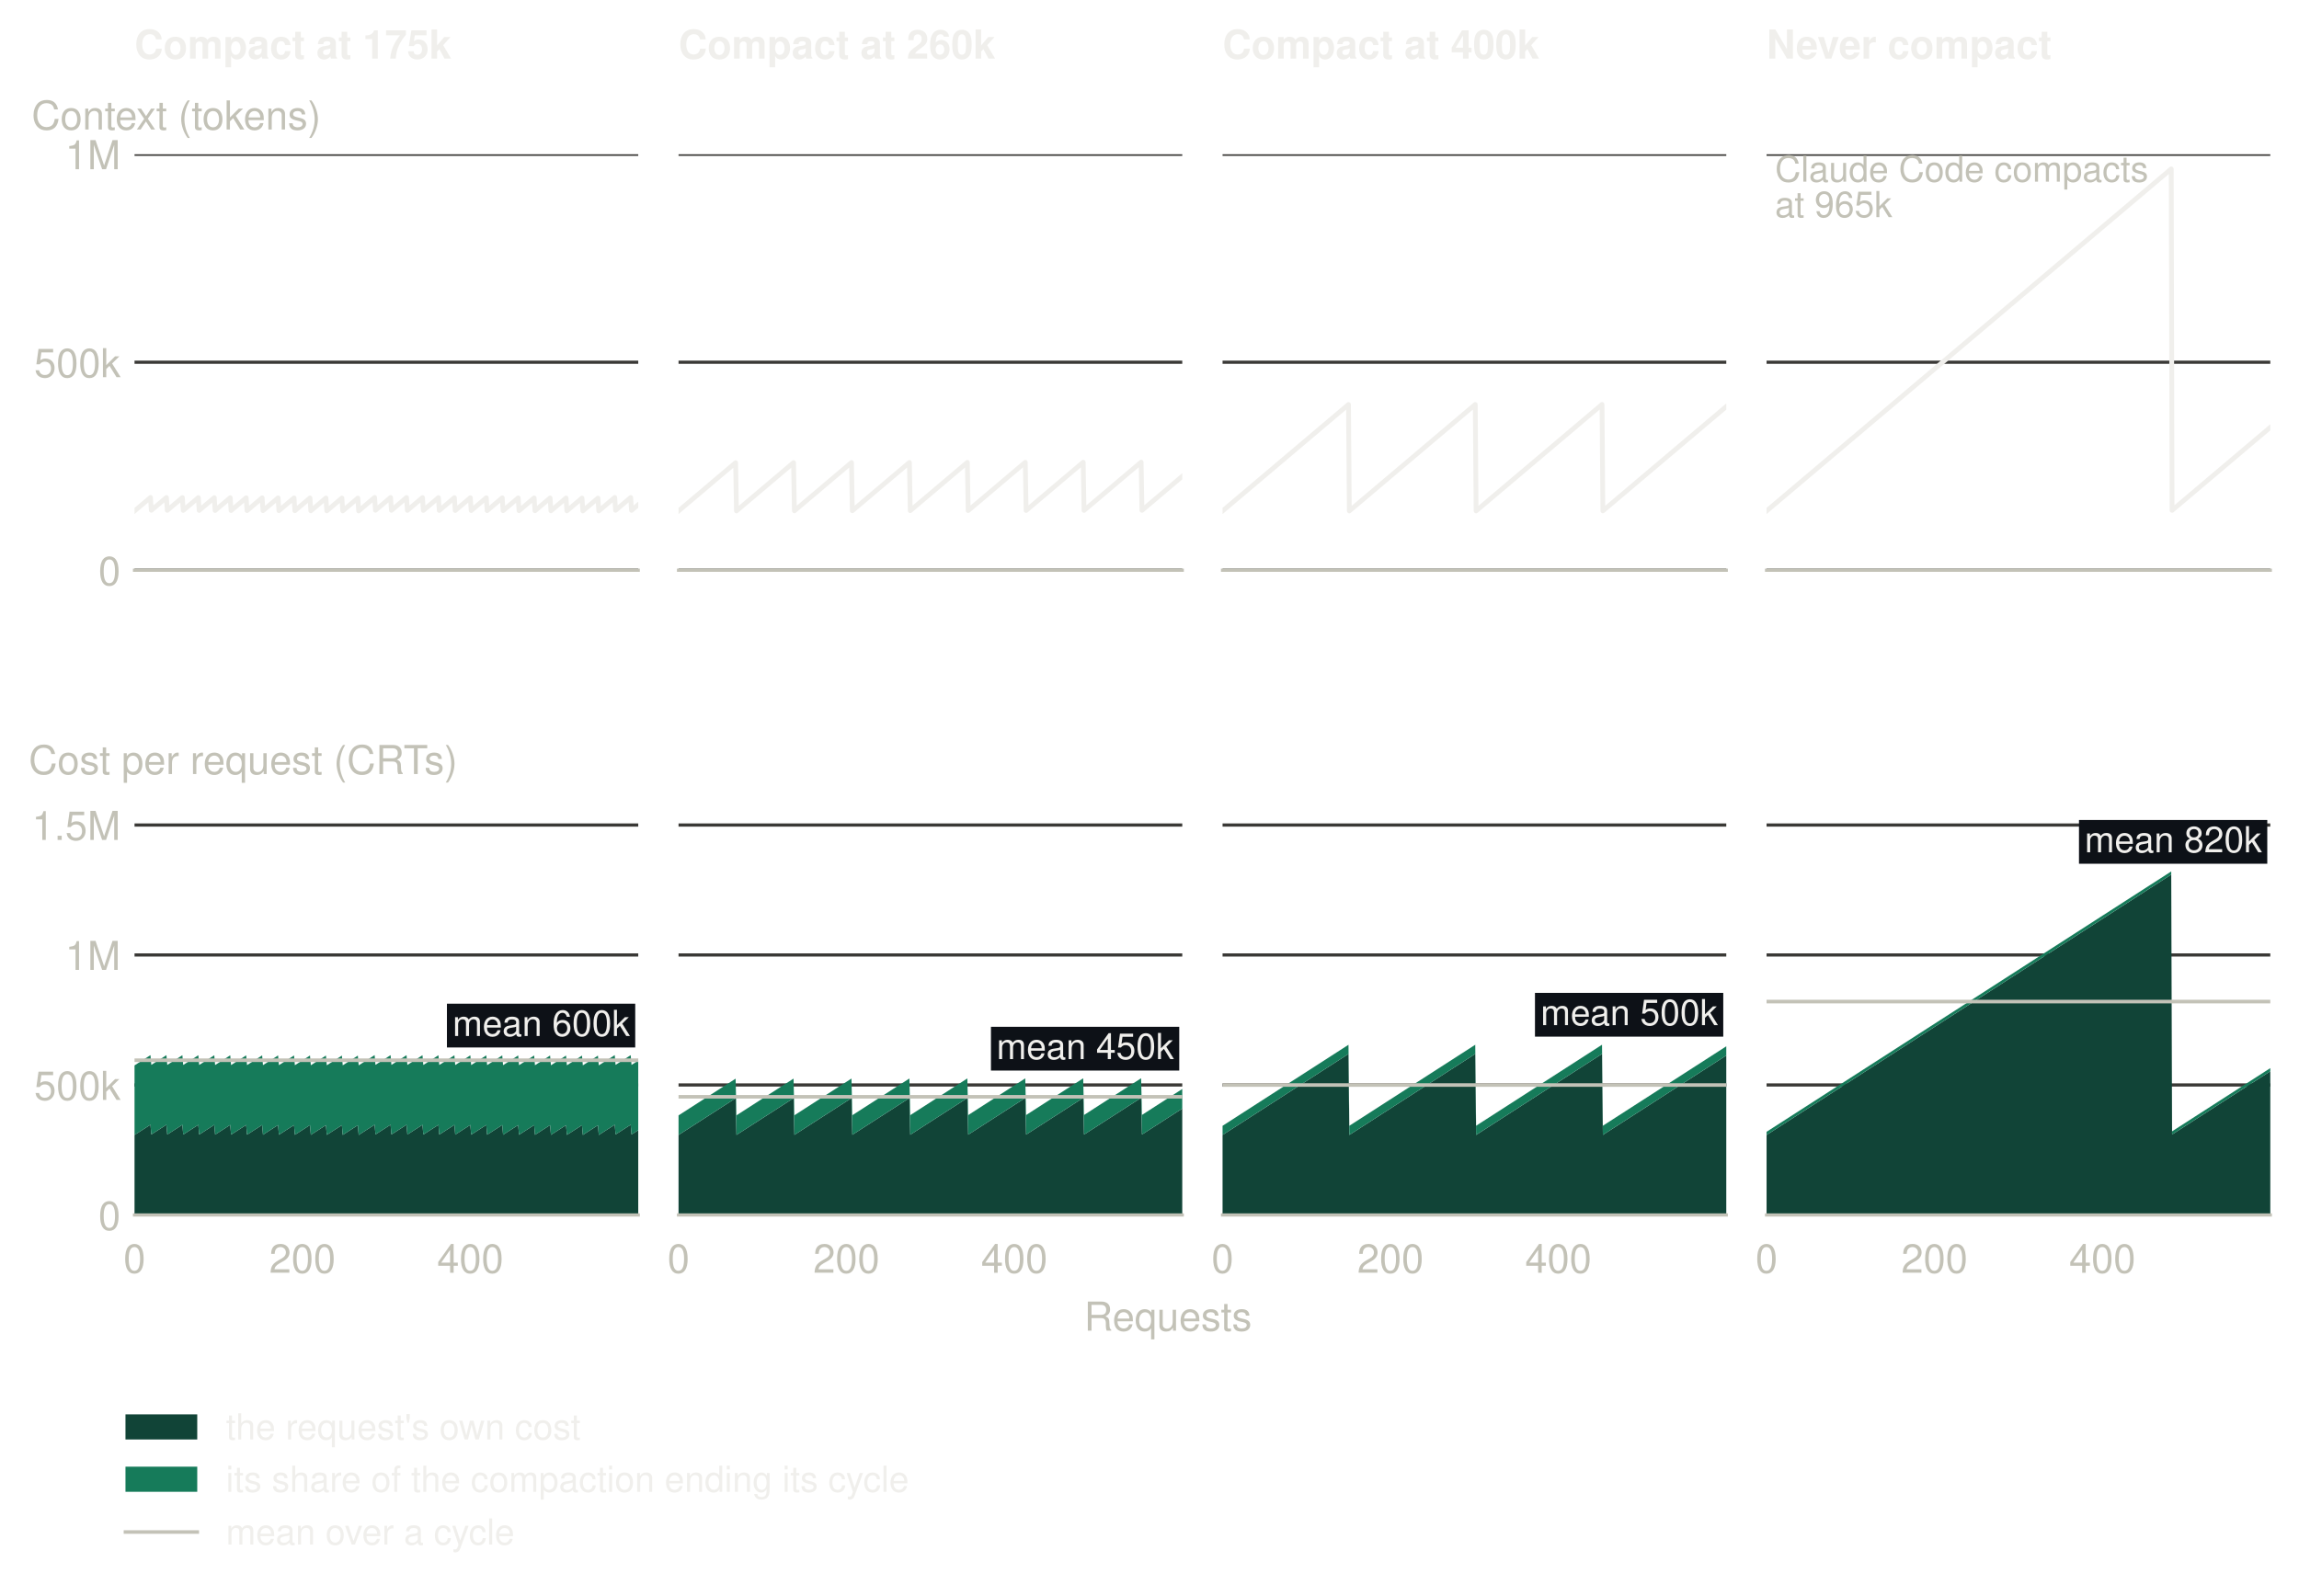
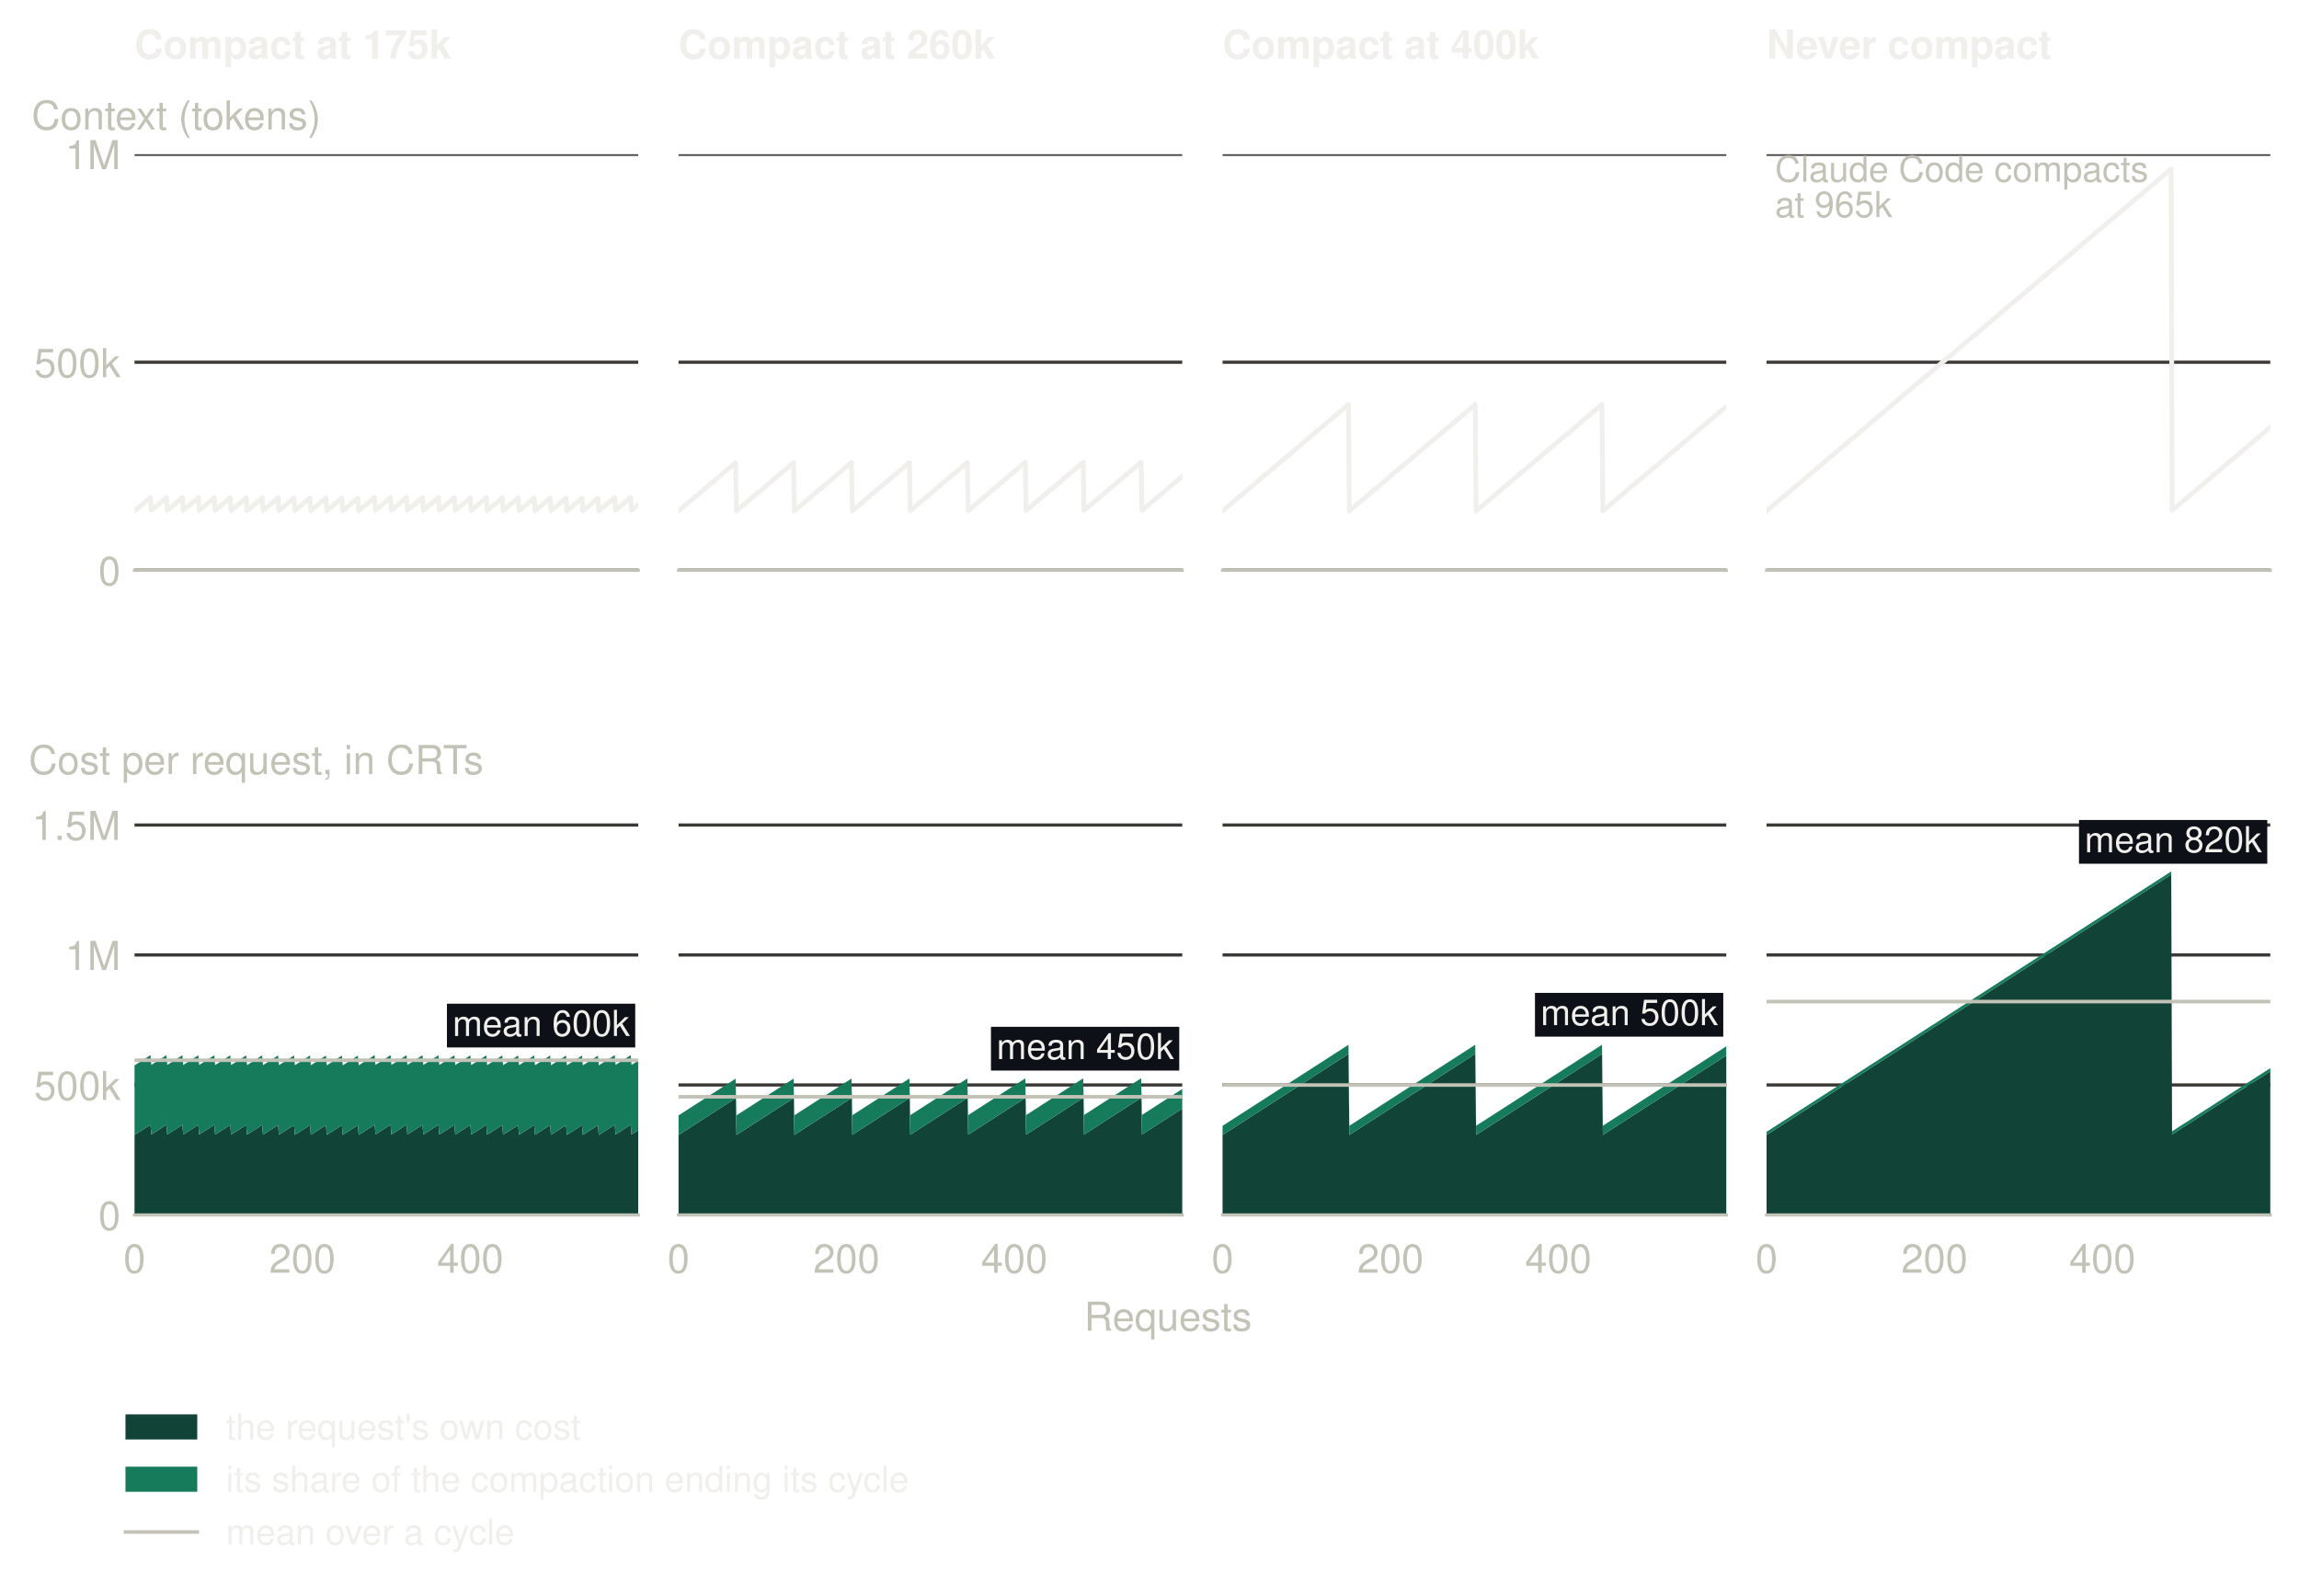
<svg xmlns="http://www.w3.org/2000/svg" xmlns:xlink="http://www.w3.org/1999/xlink" width="576.62pt" height="400.231pt" viewBox="0 0 576.62 400.231" version="1.1">
  <defs>
    <style type="text/css">*{stroke-linejoin: round; stroke-linecap: butt}</style>
  </defs>
  <g id="figure_1">
    <g id="patch_1">
      <path d="M 0 400.231  L 576.62 400.231  L 576.62 0  L 0 0  L 0 400.231  z " style="fill: none" />
    </g>
    <g id="axes_1">
      <g id="patch_2">
        <path d="M 33.74 143.058  L 160.08 143.058  L 160.08 38.7  L 33.74 38.7  L 33.74 143.058  z " style="fill: none" />
      </g>
      <g id="matplotlib.axis_1">
        <g id="xtick_1">
          <g id="line2d_1" />
        </g>
        <g id="xtick_2">
          <g id="line2d_2" />
        </g>
        <g id="xtick_3">
          <g id="line2d_3" />
        </g>
      </g>
      <g id="matplotlib.axis_2">
        <g id="ytick_1">
          <g id="line2d_4">
            <path d="M 33.74 143.058  L 160.08 143.058  " clip-path="url(#p42c876d629)" style="fill: none; stroke: #3a3936; stroke-width: 0.8; stroke-linecap: square" />
          </g>
          <g id="line2d_5" />
          <g id="text_1">
            <text style="font-size: 10px; font-family: 'Helvetica', 'Arial', 'DejaVu Sans'; text-anchor: end; fill: #c3c2b7" x="30.24" y="146.808" transform="rotate(-0 30.24 146.8076)">0</text>
          </g>
        </g>
        <g id="ytick_2">
          <g id="line2d_6">
            <path d="M 33.74 90.879  L 160.08 90.879  " clip-path="url(#p42c876d629)" style="fill: none; stroke: #3a3936; stroke-width: 0.8; stroke-linecap: square" />
          </g>
          <g id="line2d_7" />
          <g id="text_2">
            <text style="font-size: 10px; font-family: 'Helvetica', 'Arial', 'DejaVu Sans'; text-anchor: end; fill: #c3c2b7" x="30.24" y="94.629" transform="rotate(-0 30.24 94.62882)">500k</text>
          </g>
        </g>
        <g id="ytick_3">
          <g id="line2d_8">
            <path d="M 33.74 38.7  L 160.08 38.7  " clip-path="url(#p42c876d629)" style="fill: none; stroke: #3a3936; stroke-width: 0.8; stroke-linecap: square" />
          </g>
          <g id="line2d_9" />
          <g id="text_3">
            <text style="font-size: 10px; font-family: 'Helvetica', 'Arial', 'DejaVu Sans'; text-anchor: end; fill: #c3c2b7" x="30.24" y="42.45" transform="rotate(-0 30.24 42.45)">1M</text>
          </g>
        </g>
        <g id="text_4">
          <text style="font-size: 10px; font-family: 'Helvetica', 'Arial', 'DejaVu Sans'; text-anchor: start; fill: #c3c2b7" x="7.92" y="32.485" transform="rotate(-0 7.92 32.48507)">Context (tokens)</text>
        </g>
      </g>
      <g id="line2d_10">
        <path d="M 33.74 128.19  L 37.741 124.807  L 37.951 128.024  L 41.742 124.82  L 41.952 128.037  L 45.742 124.832  L 45.953 128.049  L 49.743 124.844  L 49.954 128.061  L 53.744 124.856  L 53.954 128.073  L 57.745 124.868  L 57.955 128.085  L 61.745 124.881  L 61.956 128.098  L 65.746 124.893  L 65.957 128.11  L 69.747 124.905  L 69.957 128.122  L 73.748 124.917  L 73.958 128.134  L 77.748 124.93  L 77.959 128.147  L 81.749 124.942  L 81.96 128.159  L 85.75 124.954  L 85.96 128.171  L 89.751 124.966  L 89.961 128.183  L 93.962 124.801  L 94.172 128.018  L 97.963 124.813  L 98.173 128.03  L 101.963 124.825  L 102.174 128.042  L 105.964 124.837  L 106.175 128.054  L 109.965 124.849  L 110.175 128.066  L 113.966 124.862  L 114.176 128.079  L 117.966 124.874  L 118.177 128.091  L 121.967 124.886  L 122.178 128.103  L 125.968 124.898  L 126.178 128.115  L 129.969 124.911  L 130.179 128.128  L 133.969 124.923  L 134.18 128.14  L 137.97 124.935  L 138.181 128.152  L 141.971 124.947  L 142.182 128.164  L 145.972 124.96  L 146.182 128.177  L 149.972 124.972  L 150.183 128.189  L 154.184 124.806  L 154.394 128.023  L 158.185 124.818  L 158.395 128.035  L 160.08 126.611  " clip-path="url(#p42c876d629)" style="fill: none; stroke: #f0efec; stroke-width: 1.2; stroke-linecap: square" />
      </g>
      <g id="patch_3">
        <path d="M 33.74 143.058  L 160.08 143.058  " style="fill: none; stroke: #c3c2b7; stroke-width: 0.8; stroke-linejoin: miter; stroke-linecap: square" />
      </g>
      <g id="text_5">
        <text style="font-weight: 700; font-size: 10px; font-family: 'Helvetica', 'Arial', 'DejaVu Sans'; text-anchor: start; fill: #f0efec" x="33.74" y="14.7" transform="rotate(-0 33.74 14.7)">Compact at 175k</text>
      </g>
    </g>
    <g id="axes_2">
      <g id="patch_4">
        <path d="M 170.187 143.058  L 296.526 143.058  L 296.526 38.7  L 170.187 38.7  L 170.187 143.058  z " style="fill: none" />
      </g>
      <g id="matplotlib.axis_3">
        <g id="xtick_4">
          <g id="line2d_11" />
        </g>
        <g id="xtick_5">
          <g id="line2d_12" />
        </g>
        <g id="xtick_6">
          <g id="line2d_13" />
        </g>
      </g>
      <g id="matplotlib.axis_4">
        <g id="ytick_4">
          <g id="line2d_14">
            <path d="M 170.187 143.058  L 296.526 143.058  " clip-path="url(#p02e7218be7)" style="fill: none; stroke: #3a3936; stroke-width: 0.8; stroke-linecap: square" />
          </g>
          <g id="line2d_15" />
        </g>
        <g id="ytick_5">
          <g id="line2d_16">
            <path d="M 170.187 90.879  L 296.526 90.879  " clip-path="url(#p02e7218be7)" style="fill: none; stroke: #3a3936; stroke-width: 0.8; stroke-linecap: square" />
          </g>
          <g id="line2d_17" />
        </g>
        <g id="ytick_6">
          <g id="line2d_18">
            <path d="M 170.187 38.7  L 296.526 38.7  " clip-path="url(#p02e7218be7)" style="fill: none; stroke: #3a3936; stroke-width: 0.8; stroke-linecap: square" />
          </g>
          <g id="line2d_19" />
        </g>
      </g>
      <g id="line2d_20">
        <path d="M 170.187 128.19  L 184.505 116.083  L 184.716 128.171  L 199.034 116.064  L 199.245 128.151  L 213.563 116.044  L 213.774 128.132  L 228.092 116.025  L 228.303 128.112  L 242.622 116.005  L 242.832 128.093  L 257.151 115.986  L 257.361 128.073  L 271.68 115.966  L 271.89 128.054  L 286.209 115.947  L 286.419 128.034  L 296.526 119.488  " clip-path="url(#p02e7218be7)" style="fill: none; stroke: #f0efec; stroke-width: 1.2; stroke-linecap: square" />
      </g>
      <g id="patch_5">
        <path d="M 170.187 143.058  L 296.526 143.058  " style="fill: none; stroke: #c3c2b7; stroke-width: 0.8; stroke-linejoin: miter; stroke-linecap: square" />
      </g>
      <g id="text_6">
        <text style="font-weight: 700; font-size: 10px; font-family: 'Helvetica', 'Arial', 'DejaVu Sans'; text-anchor: start; fill: #f0efec" x="170.187" y="14.7" transform="rotate(-0 170.1868 14.7)">Compact at 260k</text>
      </g>
    </g>
    <g id="axes_3">
      <g id="patch_6">
        <path d="M 306.634 143.058  L 432.973 143.058  L 432.973 38.7  L 306.634 38.7  L 306.634 143.058  z " style="fill: none" />
      </g>
      <g id="matplotlib.axis_5">
        <g id="xtick_7">
          <g id="line2d_21" />
        </g>
        <g id="xtick_8">
          <g id="line2d_22" />
        </g>
        <g id="xtick_9">
          <g id="line2d_23" />
        </g>
      </g>
      <g id="matplotlib.axis_6">
        <g id="ytick_7">
          <g id="line2d_24">
            <path d="M 306.634 143.058  L 432.973 143.058  " clip-path="url(#pd8793539c9)" style="fill: none; stroke: #3a3936; stroke-width: 0.8; stroke-linecap: square" />
          </g>
          <g id="line2d_25" />
        </g>
        <g id="ytick_8">
          <g id="line2d_26">
            <path d="M 306.634 90.879  L 432.973 90.879  " clip-path="url(#pd8793539c9)" style="fill: none; stroke: #3a3936; stroke-width: 0.8; stroke-linecap: square" />
          </g>
          <g id="line2d_27" />
        </g>
        <g id="ytick_9">
          <g id="line2d_28">
            <path d="M 306.634 38.7  L 432.973 38.7  " clip-path="url(#pd8793539c9)" style="fill: none; stroke: #3a3936; stroke-width: 0.8; stroke-linecap: square" />
          </g>
          <g id="line2d_29" />
        </g>
      </g>
      <g id="line2d_30">
        <path d="M 306.634 128.19  L 338.218 101.484  L 338.429 128.181  L 370.014 101.475  L 370.225 128.172  L 401.809 101.466  L 402.02 128.163  L 432.973 101.991  " clip-path="url(#pd8793539c9)" style="fill: none; stroke: #f0efec; stroke-width: 1.2; stroke-linecap: square" />
      </g>
      <g id="patch_7">
        <path d="M 306.634 143.058  L 432.973 143.058  " style="fill: none; stroke: #c3c2b7; stroke-width: 0.8; stroke-linejoin: miter; stroke-linecap: square" />
      </g>
      <g id="text_7">
        <text style="font-weight: 700; font-size: 10px; font-family: 'Helvetica', 'Arial', 'DejaVu Sans'; text-anchor: start; fill: #f0efec" x="306.634" y="14.7" transform="rotate(-0 306.6336 14.7)">Compact at 400k</text>
      </g>
    </g>
    <g id="axes_4">
      <g id="patch_8">
        <path d="M 443.08 143.058  L 569.42 143.058  L 569.42 38.7  L 443.08 38.7  L 443.08 143.058  z " style="fill: none" />
      </g>
      <g id="matplotlib.axis_7">
        <g id="xtick_10">
          <g id="line2d_31" />
        </g>
        <g id="xtick_11">
          <g id="line2d_32" />
        </g>
        <g id="xtick_12">
          <g id="line2d_33" />
        </g>
      </g>
      <g id="matplotlib.axis_8">
        <g id="ytick_10">
          <g id="line2d_34">
            <path d="M 443.08 143.058  L 569.42 143.058  " clip-path="url(#p1b25138878)" style="fill: none; stroke: #3a3936; stroke-width: 0.8; stroke-linecap: square" />
          </g>
          <g id="line2d_35" />
        </g>
        <g id="ytick_11">
          <g id="line2d_36">
            <path d="M 443.08 90.879  L 569.42 90.879  " clip-path="url(#p1b25138878)" style="fill: none; stroke: #3a3936; stroke-width: 0.8; stroke-linecap: square" />
          </g>
          <g id="line2d_37" />
        </g>
        <g id="ytick_12">
          <g id="line2d_38">
            <path d="M 443.08 38.7  L 569.42 38.7  " clip-path="url(#p1b25138878)" style="fill: none; stroke: #3a3936; stroke-width: 0.8; stroke-linecap: square" />
          </g>
          <g id="line2d_39" />
        </g>
      </g>
      <g id="line2d_40">
        <path d="M 443.08 128.19  L 544.573 42.374  L 544.784 128.033  L 569.42 107.202  " clip-path="url(#p1b25138878)" style="fill: none; stroke: #f0efec; stroke-width: 1.2; stroke-linecap: square" />
      </g>
      <g id="patch_9">
        <path d="M 443.08 143.058  L 569.42 143.058  " style="fill: none; stroke: #c3c2b7; stroke-width: 0.8; stroke-linejoin: miter; stroke-linecap: square" />
      </g>
      <g id="text_8">
        <text style="font-size: 9px; font-family: 'Helvetica', 'Arial', 'DejaVu Sans'; fill: #c3c2b7" transform="translate(445.186 45.58403)">Claude Code compacts</text>
        <text style="font-size: 9px; font-family: 'Helvetica', 'Arial', 'DejaVu Sans'; fill: #c3c2b7" transform="translate(445.186 54.47804)">at 965k</text>
      </g>
      <g id="text_9">
        <text style="font-weight: 700; font-size: 10px; font-family: 'Helvetica', 'Arial', 'DejaVu Sans'; text-anchor: start; fill: #f0efec" x="443.08" y="14.7" transform="rotate(-0 443.0804 14.7)">Never compact</text>
      </g>
    </g>
    <g id="axes_5">
      <g id="patch_10">
        <path d="M 33.74 304.812  L 160.08 304.812  L 160.08 200.454  L 33.74 200.454  L 33.74 304.812  z " style="fill: none" />
      </g>
      <g id="matplotlib.axis_9">
        <g id="xtick_13">
          <g id="line2d_41" />
          <g id="text_10">
            <text style="font-size: 10px; font-family: 'Helvetica', 'Arial', 'DejaVu Sans'; text-anchor: middle; fill: #c3c2b7" x="33.74" y="319.312" transform="rotate(-0 33.74 319.312)">0</text>
          </g>
        </g>
        <g id="xtick_14">
          <g id="line2d_42" />
          <g id="text_11">
            <text style="font-size: 10px; font-family: 'Helvetica', 'Arial', 'DejaVu Sans'; text-anchor: middle; fill: #c3c2b7" x="75.853" y="319.312" transform="rotate(-0 75.85321 319.312)">200</text>
          </g>
        </g>
        <g id="xtick_15">
          <g id="line2d_43" />
          <g id="text_12">
            <text style="font-size: 10px; font-family: 'Helvetica', 'Arial', 'DejaVu Sans'; text-anchor: middle; fill: #c3c2b7" x="117.966" y="319.312" transform="rotate(-0 117.9664 319.312)">400</text>
          </g>
        </g>
      </g>
      <g id="matplotlib.axis_10">
        <g id="ytick_13">
          <g id="line2d_44">
            <path d="M 33.74 304.812  L 160.08 304.812  " clip-path="url(#p1e1e6cf528)" style="fill: none; stroke: #3a3936; stroke-width: 0.8; stroke-linecap: square" />
          </g>
          <g id="line2d_45" />
          <g id="text_13">
            <text style="font-size: 10px; font-family: 'Helvetica', 'Arial', 'DejaVu Sans'; text-anchor: end; fill: #c3c2b7" x="30.24" y="308.562" transform="rotate(-0 30.24 308.562)">0</text>
          </g>
        </g>
        <g id="ytick_14">
          <g id="line2d_46">
            <path d="M 33.74 272.2  L 160.08 272.2  " clip-path="url(#p1e1e6cf528)" style="fill: none; stroke: #3a3936; stroke-width: 0.8; stroke-linecap: square" />
          </g>
          <g id="line2d_47" />
          <g id="text_14">
            <text style="font-size: 10px; font-family: 'Helvetica', 'Arial', 'DejaVu Sans'; text-anchor: end; fill: #c3c2b7" x="30.24" y="275.95" transform="rotate(-0 30.24 275.9502)">500k</text>
          </g>
        </g>
        <g id="ytick_15">
          <g id="line2d_48">
            <path d="M 33.74 239.588  L 160.08 239.588  " clip-path="url(#p1e1e6cf528)" style="fill: none; stroke: #3a3936; stroke-width: 0.8; stroke-linecap: square" />
          </g>
          <g id="line2d_49" />
          <g id="text_15">
            <text style="font-size: 10px; font-family: 'Helvetica', 'Arial', 'DejaVu Sans'; text-anchor: end; fill: #c3c2b7" x="30.24" y="243.338" transform="rotate(-0 30.24 243.3385)">1M</text>
          </g>
        </g>
        <g id="ytick_16">
          <g id="line2d_50">
            <path d="M 33.74 206.977  L 160.08 206.977  " clip-path="url(#p1e1e6cf528)" style="fill: none; stroke: #3a3936; stroke-width: 0.8; stroke-linecap: square" />
          </g>
          <g id="line2d_51" />
          <g id="text_16">
            <text style="font-size: 10px; font-family: 'Helvetica', 'Arial', 'DejaVu Sans'; text-anchor: end; fill: #c3c2b7" x="30.24" y="210.727" transform="rotate(-0 30.24 210.7267)">1.5M</text>
          </g>
        </g>
        <g id="text_17">
-           <text style="font-size: 10px; font-family: 'Helvetica', 'Arial', 'DejaVu Sans'; text-anchor: start; fill: #c3c2b7" x="7.2" y="194.196" transform="rotate(-0 7.2 194.1957)">Cost per request (CRTs)</text>
+           <text style="font-size: 10px; font-family: 'Helvetica', 'Arial', 'DejaVu Sans'; text-anchor: start; fill: #c3c2b7" x="7.2" y="194.196" transform="rotate(-0 7.2 194.1957)">Cost per request, in CRTs</text>
        </g>
      </g>
      <g id="FillBetweenPolyCollection_1">
        <defs>
          <path id="m7348529e91" d="M 33.74 -115.486  L 33.74 -95.419  L 37.741 -95.419  L 37.951 -95.419  L 41.742 -95.419  L 41.952 -95.419  L 45.742 -95.419  L 45.953 -95.419  L 49.743 -95.419  L 49.954 -95.419  L 53.744 -95.419  L 53.954 -95.419  L 57.745 -95.419  L 57.955 -95.419  L 61.745 -95.419  L 61.956 -95.419  L 65.746 -95.419  L 65.957 -95.419  L 69.747 -95.419  L 69.957 -95.419  L 73.748 -95.419  L 73.958 -95.419  L 77.748 -95.419  L 77.959 -95.419  L 81.749 -95.419  L 81.96 -95.419  L 85.75 -95.419  L 85.96 -95.419  L 89.751 -95.419  L 89.961 -95.419  L 93.962 -95.419  L 94.172 -95.419  L 97.963 -95.419  L 98.173 -95.419  L 101.963 -95.419  L 102.174 -95.419  L 105.964 -95.419  L 106.175 -95.419  L 109.965 -95.419  L 110.175 -95.419  L 113.966 -95.419  L 114.176 -95.419  L 117.966 -95.419  L 118.177 -95.419  L 121.967 -95.419  L 122.178 -95.419  L 125.968 -95.419  L 126.178 -95.419  L 129.969 -95.419  L 130.179 -95.419  L 133.969 -95.419  L 134.18 -95.419  L 137.97 -95.419  L 138.181 -95.419  L 141.971 -95.419  L 142.182 -95.419  L 145.972 -95.419  L 146.182 -95.419  L 149.972 -95.419  L 150.183 -95.419  L 154.184 -95.419  L 154.394 -95.419  L 158.185 -95.419  L 158.395 -95.419  L 160.08 -95.419  L 160.08 -116.688  L 160.08 -116.688  L 158.395 -115.604  L 158.185 -118.053  L 154.394 -115.613  L 154.184 -118.062  L 150.183 -115.487  L 149.972 -117.936  L 146.182 -115.496  L 145.972 -117.945  L 142.182 -115.506  L 141.971 -117.955  L 138.181 -115.515  L 137.97 -117.964  L 134.18 -115.524  L 133.969 -117.973  L 130.179 -115.534  L 129.969 -117.982  L 126.178 -115.543  L 125.968 -117.992  L 122.178 -115.552  L 121.967 -118.001  L 118.177 -115.562  L 117.966 -118.01  L 114.176 -115.571  L 113.966 -118.02  L 110.175 -115.58  L 109.965 -118.029  L 106.175 -115.59  L 105.964 -118.038  L 102.174 -115.599  L 101.963 -118.048  L 98.173 -115.608  L 97.963 -118.057  L 94.172 -115.618  L 93.962 -118.066  L 89.961 -115.491  L 89.751 -117.94  L 85.96 -115.501  L 85.75 -117.949  L 81.96 -115.51  L 81.749 -117.959  L 77.959 -115.519  L 77.748 -117.968  L 73.958 -115.529  L 73.748 -117.977  L 69.957 -115.538  L 69.747 -117.987  L 65.957 -115.547  L 65.746 -117.996  L 61.956 -115.557  L 61.745 -118.005  L 57.955 -115.566  L 57.745 -118.015  L 53.954 -115.575  L 53.744 -118.024  L 49.954 -115.584  L 49.743 -118.033  L 45.953 -115.594  L 45.742 -118.043  L 41.952 -115.603  L 41.742 -118.052  L 37.951 -115.612  L 37.741 -118.061  L 33.74 -115.486  z " />
        </defs>
        <g clip-path="url(#p1e1e6cf528)">
          <use xlink:href="#m7348529e91" x="0" y="400.231" style="fill: #114437" />
        </g>
      </g>
      <g id="FillBetweenPolyCollection_2">
        <defs>
          <path id="mfad72e0d66" d="M 33.74 -132.947  L 33.74 -115.486  L 37.741 -118.061  L 37.951 -115.612  L 41.742 -118.052  L 41.952 -115.603  L 45.742 -118.043  L 45.953 -115.594  L 49.743 -118.033  L 49.954 -115.584  L 53.744 -118.024  L 53.954 -115.575  L 57.745 -118.015  L 57.955 -115.566  L 61.745 -118.005  L 61.956 -115.557  L 65.746 -117.996  L 65.957 -115.547  L 69.747 -117.987  L 69.957 -115.538  L 73.748 -117.977  L 73.958 -115.529  L 77.748 -117.968  L 77.959 -115.519  L 81.749 -117.959  L 81.96 -115.51  L 85.75 -117.949  L 85.96 -115.501  L 89.751 -117.94  L 89.961 -115.491  L 93.962 -118.066  L 94.172 -115.618  L 97.963 -118.057  L 98.173 -115.608  L 101.963 -118.048  L 102.174 -115.599  L 105.964 -118.038  L 106.175 -115.59  L 109.965 -118.029  L 110.175 -115.58  L 113.966 -118.02  L 114.176 -115.571  L 117.966 -118.01  L 118.177 -115.562  L 121.967 -118.001  L 122.178 -115.552  L 125.968 -117.992  L 126.178 -115.543  L 129.969 -117.982  L 130.179 -115.534  L 133.969 -117.973  L 134.18 -115.524  L 137.97 -117.964  L 138.181 -115.515  L 141.971 -117.955  L 142.182 -115.506  L 145.972 -117.945  L 146.182 -115.496  L 149.972 -117.936  L 150.183 -115.487  L 154.184 -118.062  L 154.394 -115.613  L 158.185 -118.053  L 158.395 -115.604  L 160.08 -116.688  L 160.08 -134.149  L 160.08 -134.149  L 158.395 -133.065  L 158.185 -135.514  L 154.394 -133.074  L 154.184 -135.523  L 150.183 -132.948  L 149.972 -135.397  L 146.182 -132.957  L 145.972 -135.406  L 142.182 -132.967  L 141.971 -135.416  L 138.181 -132.976  L 137.97 -135.425  L 134.18 -132.985  L 133.969 -135.434  L 130.179 -132.995  L 129.969 -135.443  L 126.178 -133.004  L 125.968 -135.453  L 122.178 -133.013  L 121.967 -135.462  L 118.177 -133.023  L 117.966 -135.471  L 114.176 -133.032  L 113.966 -135.481  L 110.175 -133.041  L 109.965 -135.49  L 106.175 -133.051  L 105.964 -135.499  L 102.174 -133.06  L 101.963 -135.509  L 98.173 -133.069  L 97.963 -135.518  L 94.172 -133.078  L 93.962 -135.527  L 89.961 -132.952  L 89.751 -135.401  L 85.96 -132.962  L 85.75 -135.41  L 81.96 -132.971  L 81.749 -135.42  L 77.959 -132.98  L 77.748 -135.429  L 73.958 -132.99  L 73.748 -135.438  L 69.957 -132.999  L 69.747 -135.448  L 65.957 -133.008  L 65.746 -135.457  L 61.956 -133.017  L 61.745 -135.466  L 57.955 -133.027  L 57.745 -135.476  L 53.954 -133.036  L 53.744 -135.485  L 49.954 -133.045  L 49.743 -135.494  L 45.953 -133.055  L 45.742 -135.503  L 41.952 -133.064  L 41.742 -135.513  L 37.951 -133.073  L 37.741 -135.522  L 33.74 -132.947  z " />
        </defs>
        <g clip-path="url(#p1e1e6cf528)">
          <use xlink:href="#mfad72e0d66" x="0" y="400.231" style="fill: #167b5a" />
        </g>
      </g>
      <g id="line2d_52">
        <path d="M 33.74 265.991  L 160.08 265.991  " clip-path="url(#p1e1e6cf528)" style="fill: none; stroke: #c3c2b7; stroke-width: 0.9; stroke-linecap: square" />
      </g>
      <g id="patch_11">
        <path d="M 33.74 304.812  L 160.08 304.812  " style="fill: none; stroke: #c3c2b7; stroke-width: 0.8; stroke-linejoin: miter; stroke-linecap: square" />
      </g>
      <g id="text_18">
        <g id="patch_12">
          <path d="M 112.098 262.788  L 159.324 262.788  L 159.324 251.809  L 112.098 251.809  z " style="fill: #0d1117" />
        </g>
        <text style="font-size: 9px; font-family: 'Helvetica', 'Arial', 'DejaVu Sans'; text-anchor: end; fill: #f0efec" x="157.974" y="259.909" transform="rotate(-0 157.974 259.9087)">mean 600k</text>
      </g>
    </g>
    <g id="axes_6">
      <g id="patch_13">
        <path d="M 170.187 304.812  L 296.526 304.812  L 296.526 200.454  L 170.187 200.454  L 170.187 304.812  z " style="fill: none" />
      </g>
      <g id="matplotlib.axis_11">
        <g id="xtick_16">
          <g id="line2d_53" />
          <g id="text_19">
            <text style="font-size: 10px; font-family: 'Helvetica', 'Arial', 'DejaVu Sans'; text-anchor: middle; fill: #c3c2b7" x="170.187" y="319.312" transform="rotate(-0 170.1868 319.312)">0</text>
          </g>
        </g>
        <g id="xtick_17">
          <g id="line2d_54" />
          <g id="text_20">
            <text style="font-size: 10px; font-family: 'Helvetica', 'Arial', 'DejaVu Sans'; text-anchor: middle; fill: #c3c2b7" x="212.3" y="319.312" transform="rotate(-0 212.3 319.312)">200</text>
          </g>
        </g>
        <g id="xtick_18">
          <g id="line2d_55" />
          <g id="text_21">
            <text style="font-size: 10px; font-family: 'Helvetica', 'Arial', 'DejaVu Sans'; text-anchor: middle; fill: #c3c2b7" x="254.413" y="319.312" transform="rotate(-0 254.4132 319.312)">400</text>
          </g>
        </g>
      </g>
      <g id="matplotlib.axis_12">
        <g id="ytick_17">
          <g id="line2d_56">
            <path d="M 170.187 304.812  L 296.526 304.812  " clip-path="url(#p2558501c66)" style="fill: none; stroke: #3a3936; stroke-width: 0.8; stroke-linecap: square" />
          </g>
          <g id="line2d_57" />
        </g>
        <g id="ytick_18">
          <g id="line2d_58">
            <path d="M 170.187 272.2  L 296.526 272.2  " clip-path="url(#p2558501c66)" style="fill: none; stroke: #3a3936; stroke-width: 0.8; stroke-linecap: square" />
          </g>
          <g id="line2d_59" />
        </g>
        <g id="ytick_19">
          <g id="line2d_60">
            <path d="M 170.187 239.588  L 296.526 239.588  " clip-path="url(#p2558501c66)" style="fill: none; stroke: #3a3936; stroke-width: 0.8; stroke-linecap: square" />
          </g>
          <g id="line2d_61" />
        </g>
        <g id="ytick_20">
          <g id="line2d_62">
            <path d="M 170.187 206.977  L 296.526 206.977  " clip-path="url(#p2558501c66)" style="fill: none; stroke: #3a3936; stroke-width: 0.8; stroke-linecap: square" />
          </g>
          <g id="line2d_63" />
        </g>
      </g>
      <g id="FillBetweenPolyCollection_3">
        <defs>
          <path id="m9cb5cc3c3e" d="M 170.187 -115.486  L 170.187 -95.419  L 184.505 -95.419  L 184.716 -95.419  L 199.034 -95.419  L 199.245 -95.419  L 213.563 -95.419  L 213.774 -95.419  L 228.092 -95.419  L 228.303 -95.419  L 242.622 -95.419  L 242.832 -95.419  L 257.151 -95.419  L 257.361 -95.419  L 271.68 -95.419  L 271.89 -95.419  L 286.209 -95.419  L 286.419 -95.419  L 296.526 -95.419  L 296.526 -122.11  L 296.526 -122.11  L 286.419 -115.605  L 286.209 -124.806  L 271.89 -115.59  L 271.68 -124.791  L 257.361 -115.575  L 257.151 -124.776  L 242.832 -115.56  L 242.622 -124.761  L 228.303 -115.546  L 228.092 -124.746  L 213.774 -115.531  L 213.563 -124.732  L 199.245 -115.516  L 199.034 -124.717  L 184.716 -115.501  L 184.505 -124.702  L 170.187 -115.486  z " />
        </defs>
        <g clip-path="url(#p2558501c66)">
          <use xlink:href="#m9cb5cc3c3e" x="0" y="400.231" style="fill: #114437" />
        </g>
      </g>
      <g id="FillBetweenPolyCollection_4">
        <defs>
          <path id="m7bda79d622" d="M 170.187 -120.4  L 170.187 -115.486  L 184.505 -124.702  L 184.716 -115.501  L 199.034 -124.717  L 199.245 -115.516  L 213.563 -124.732  L 213.774 -115.531  L 228.092 -124.746  L 228.303 -115.546  L 242.622 -124.761  L 242.832 -115.56  L 257.151 -124.776  L 257.361 -115.575  L 271.68 -124.791  L 271.89 -115.59  L 286.209 -124.806  L 286.419 -115.605  L 296.526 -122.11  L 296.526 -127.024  L 296.526 -127.024  L 286.419 -120.518  L 286.209 -129.719  L 271.89 -120.504  L 271.68 -129.705  L 257.361 -120.489  L 257.151 -129.69  L 242.832 -120.474  L 242.622 -129.675  L 228.303 -120.459  L 228.092 -129.66  L 213.774 -120.444  L 213.563 -129.645  L 199.245 -120.429  L 199.034 -129.63  L 184.716 -120.415  L 184.505 -129.616  L 170.187 -120.4  z " />
        </defs>
        <g clip-path="url(#p2558501c66)">
          <use xlink:href="#m7bda79d622" x="0" y="400.231" style="fill: #167b5a" />
        </g>
      </g>
      <g id="line2d_64">
        <path d="M 170.187 275.163  L 296.526 275.163  " clip-path="url(#p2558501c66)" style="fill: none; stroke: #c3c2b7; stroke-width: 0.9; stroke-linecap: square" />
      </g>
      <g id="patch_14">
        <path d="M 170.187 304.812  L 296.526 304.812  " style="fill: none; stroke: #c3c2b7; stroke-width: 0.8; stroke-linejoin: miter; stroke-linecap: square" />
      </g>
      <g id="text_22">
        <g id="patch_15">
          <path d="M 248.545 268.583  L 295.771 268.583  L 295.771 257.604  L 248.545 257.604  z " style="fill: #0d1117" />
        </g>
        <text style="font-size: 9px; font-family: 'Helvetica', 'Arial', 'DejaVu Sans'; text-anchor: end; fill: #f0efec" x="294.421" y="265.704" transform="rotate(-0 294.4208 265.7038)">mean 450k</text>
      </g>
    </g>
    <g id="axes_7">
      <g id="patch_16">
        <path d="M 306.634 304.812  L 432.973 304.812  L 432.973 200.454  L 306.634 200.454  L 306.634 304.812  z " style="fill: none" />
      </g>
      <g id="matplotlib.axis_13">
        <g id="xtick_19">
          <g id="line2d_65" />
          <g id="text_23">
            <text style="font-size: 10px; font-family: 'Helvetica', 'Arial', 'DejaVu Sans'; text-anchor: middle; fill: #c3c2b7" x="306.634" y="319.312" transform="rotate(-0 306.6336 319.312)">0</text>
          </g>
        </g>
        <g id="xtick_20">
          <g id="line2d_66" />
          <g id="text_24">
            <text style="font-size: 10px; font-family: 'Helvetica', 'Arial', 'DejaVu Sans'; text-anchor: middle; fill: #c3c2b7" x="348.747" y="319.312" transform="rotate(-0 348.7468 319.312)">200</text>
          </g>
        </g>
        <g id="xtick_21">
          <g id="line2d_67" />
          <g id="text_25">
            <text style="font-size: 10px; font-family: 'Helvetica', 'Arial', 'DejaVu Sans'; text-anchor: middle; fill: #c3c2b7" x="390.86" y="319.312" transform="rotate(-0 390.86 319.312)">400</text>
          </g>
        </g>
      </g>
      <g id="matplotlib.axis_14">
        <g id="ytick_21">
          <g id="line2d_68">
            <path d="M 306.634 304.812  L 432.973 304.812  " clip-path="url(#p4626665c2c)" style="fill: none; stroke: #3a3936; stroke-width: 0.8; stroke-linecap: square" />
          </g>
          <g id="line2d_69" />
        </g>
        <g id="ytick_22">
          <g id="line2d_70">
            <path d="M 306.634 272.2  L 432.973 272.2  " clip-path="url(#p4626665c2c)" style="fill: none; stroke: #3a3936; stroke-width: 0.8; stroke-linecap: square" />
          </g>
          <g id="line2d_71" />
        </g>
        <g id="ytick_23">
          <g id="line2d_72">
            <path d="M 306.634 239.588  L 432.973 239.588  " clip-path="url(#p4626665c2c)" style="fill: none; stroke: #3a3936; stroke-width: 0.8; stroke-linecap: square" />
          </g>
          <g id="line2d_73" />
        </g>
        <g id="ytick_24">
          <g id="line2d_74">
            <path d="M 306.634 206.977  L 432.973 206.977  " clip-path="url(#p4626665c2c)" style="fill: none; stroke: #3a3936; stroke-width: 0.8; stroke-linecap: square" />
          </g>
          <g id="line2d_75" />
        </g>
      </g>
      <g id="FillBetweenPolyCollection_5">
        <defs>
          <path id="m2be1446469" d="M 306.634 -115.486  L 306.634 -95.419  L 338.218 -95.419  L 338.429 -95.419  L 370.014 -95.419  L 370.225 -95.419  L 401.809 -95.419  L 402.02 -95.419  L 432.973 -95.419  L 432.973 -135.429  L 432.973 -135.429  L 402.02 -115.507  L 401.809 -135.829  L 370.225 -115.5  L 370.014 -135.822  L 338.429 -115.493  L 338.218 -135.815  L 306.634 -115.486  z " />
        </defs>
        <g clip-path="url(#p4626665c2c)">
          <use xlink:href="#m2be1446469" x="0" y="400.231" style="fill: #114437" />
        </g>
      </g>
      <g id="FillBetweenPolyCollection_6">
        <defs>
          <path id="ma6696332c3" d="M 306.634 -117.789  L 306.634 -115.486  L 338.218 -135.815  L 338.429 -115.493  L 370.014 -135.822  L 370.225 -115.5  L 401.809 -135.829  L 402.02 -115.507  L 432.973 -135.429  L 432.973 -137.732  L 432.973 -137.732  L 402.02 -117.809  L 401.809 -138.132  L 370.225 -117.803  L 370.014 -138.125  L 338.429 -117.796  L 338.218 -138.118  L 306.634 -117.789  z " />
        </defs>
        <g clip-path="url(#p4626665c2c)">
          <use xlink:href="#ma6696332c3" x="0" y="400.231" style="fill: #167b5a" />
        </g>
      </g>
      <g id="line2d_76">
        <path d="M 306.634 272.213  L 432.973 272.213  " clip-path="url(#p4626665c2c)" style="fill: none; stroke: #c3c2b7; stroke-width: 0.9; stroke-linecap: square" />
      </g>
      <g id="patch_17">
        <path d="M 306.634 304.812  L 432.973 304.812  " style="fill: none; stroke: #c3c2b7; stroke-width: 0.8; stroke-linejoin: miter; stroke-linecap: square" />
      </g>
      <g id="text_26">
        <g id="patch_18">
          <path d="M 384.991 260.073  L 432.218 260.073  L 432.218 249.093  L 384.991 249.093  z " style="fill: #0d1117" />
        </g>
        <text style="font-size: 9px; font-family: 'Helvetica', 'Arial', 'DejaVu Sans'; text-anchor: end; fill: #f0efec" x="430.868" y="257.193" transform="rotate(-0 430.8675 257.1933)">mean 500k</text>
      </g>
    </g>
    <g id="axes_8">
      <g id="patch_19">
        <path d="M 443.08 304.812  L 569.42 304.812  L 569.42 200.454  L 443.08 200.454  L 443.08 304.812  z " style="fill: none" />
      </g>
      <g id="matplotlib.axis_15">
        <g id="xtick_22">
          <g id="line2d_77" />
          <g id="text_27">
            <text style="font-size: 10px; font-family: 'Helvetica', 'Arial', 'DejaVu Sans'; text-anchor: middle; fill: #c3c2b7" x="443.08" y="319.312" transform="rotate(-0 443.0804 319.312)">0</text>
          </g>
        </g>
        <g id="xtick_23">
          <g id="line2d_78" />
          <g id="text_28">
            <text style="font-size: 10px; font-family: 'Helvetica', 'Arial', 'DejaVu Sans'; text-anchor: middle; fill: #c3c2b7" x="485.194" y="319.312" transform="rotate(-0 485.1936 319.312)">200</text>
          </g>
        </g>
        <g id="xtick_24">
          <g id="line2d_79" />
          <g id="text_29">
            <text style="font-size: 10px; font-family: 'Helvetica', 'Arial', 'DejaVu Sans'; text-anchor: middle; fill: #c3c2b7" x="527.307" y="319.312" transform="rotate(-0 527.3068 319.312)">400</text>
          </g>
        </g>
      </g>
      <g id="matplotlib.axis_16">
        <g id="ytick_25">
          <g id="line2d_80">
            <path d="M 443.08 304.812  L 569.42 304.812  " clip-path="url(#p775cbd85a8)" style="fill: none; stroke: #3a3936; stroke-width: 0.8; stroke-linecap: square" />
          </g>
          <g id="line2d_81" />
        </g>
        <g id="ytick_26">
          <g id="line2d_82">
            <path d="M 443.08 272.2  L 569.42 272.2  " clip-path="url(#p775cbd85a8)" style="fill: none; stroke: #3a3936; stroke-width: 0.8; stroke-linecap: square" />
          </g>
          <g id="line2d_83" />
        </g>
        <g id="ytick_27">
          <g id="line2d_84">
            <path d="M 443.08 239.588  L 569.42 239.588  " clip-path="url(#p775cbd85a8)" style="fill: none; stroke: #3a3936; stroke-width: 0.8; stroke-linecap: square" />
          </g>
          <g id="line2d_85" />
        </g>
        <g id="ytick_28">
          <g id="line2d_86">
            <path d="M 443.08 206.977  L 569.42 206.977  " clip-path="url(#p775cbd85a8)" style="fill: none; stroke: #3a3936; stroke-width: 0.8; stroke-linecap: square" />
          </g>
          <g id="line2d_87" />
        </g>
      </g>
      <g id="FillBetweenPolyCollection_7">
        <defs>
          <path id="m35f4a52295" d="M 443.08 -115.486  L 443.08 -95.419  L 544.573 -95.419  L 544.784 -95.419  L 569.42 -95.419  L 569.42 -131.462  L 569.42 -131.462  L 544.784 -115.606  L 544.573 -180.81  L 443.08 -115.486  z " />
        </defs>
        <g clip-path="url(#p775cbd85a8)">
          <use xlink:href="#m35f4a52295" x="0" y="400.231" style="fill: #114437" />
        </g>
      </g>
      <g id="FillBetweenPolyCollection_8">
        <defs>
          <path id="m885390d182" d="M 443.08 -116.284  L 443.08 -115.486  L 544.573 -180.81  L 544.784 -115.606  L 569.42 -131.462  L 569.42 -132.26  L 569.42 -132.26  L 544.784 -116.403  L 544.573 -181.607  L 443.08 -116.284  z " />
        </defs>
        <g clip-path="url(#p775cbd85a8)">
          <use xlink:href="#m885390d182" x="0" y="400.231" style="fill: #167b5a" />
        </g>
      </g>
      <g id="line2d_88">
        <path d="M 443.08 251.277  L 569.42 251.277  " clip-path="url(#p775cbd85a8)" style="fill: none; stroke: #c3c2b7; stroke-width: 0.9; stroke-linecap: square" />
      </g>
      <g id="patch_20">
        <path d="M 443.08 304.812  L 569.42 304.812  " style="fill: none; stroke: #c3c2b7; stroke-width: 0.8; stroke-linejoin: miter; stroke-linecap: square" />
      </g>
      <g id="text_30">
        <g id="patch_21">
          <path d="M 521.438 216.696  L 568.664 216.696  L 568.664 205.717  L 521.438 205.717  z " style="fill: #0d1117" />
        </g>
        <text style="font-size: 9px; font-family: 'Helvetica', 'Arial', 'DejaVu Sans'; text-anchor: end; fill: #f0efec" x="567.314" y="213.817" transform="rotate(-0 567.3143 213.8169)">mean 820k</text>
      </g>
    </g>
    <g id="text_31">
      <text style="font-size: 10px; font-family: 'Helvetica', 'Arial', 'DejaVu Sans'; text-anchor: middle; fill: #c3c2b7" x="292.94" y="333.832" transform="rotate(-0 292.94 333.8316)">Requests</text>
    </g>
    <g id="legend_1">
      <g id="patch_22">
        <path d="M 31.472 361.134  L 49.472 361.134  L 49.472 354.834  L 31.472 354.834  z " style="fill: #114437" />
      </g>
      <g id="text_32">
        <text style="font-size: 9px; font-family: 'Helvetica', 'Arial', 'DejaVu Sans'; text-anchor: start; fill: #f0efec" x="56.672" y="361.134" transform="rotate(-0 56.672 361.134)">the request's own cost</text>
      </g>
      <g id="patch_23">
        <path d="M 31.472 374.26  L 49.472 374.26  L 49.472 367.96  L 31.472 367.96  z " style="fill: #167b5a" />
      </g>
      <g id="text_33">
        <text style="font-size: 9px; font-family: 'Helvetica', 'Arial', 'DejaVu Sans'; text-anchor: start; fill: #f0efec" x="56.672" y="374.26" transform="rotate(-0 56.672 374.2599)">its share of the compaction ending its cycle</text>
      </g>
      <g id="line2d_89">
        <path d="M 31.472 384.351  L 40.472 384.351  L 49.472 384.351  " style="fill: none; stroke: #c3c2b7; stroke-width: 0.9; stroke-linecap: square" />
      </g>
      <g id="text_34">
        <text style="font-size: 9px; font-family: 'Helvetica', 'Arial', 'DejaVu Sans'; text-anchor: start; fill: #f0efec" x="56.672" y="387.501" transform="rotate(-0 56.672 387.5012)">mean over a cycle</text>
      </g>
    </g>
  </g>
  <defs>
    <clipPath id="p42c876d629">
      <rect x="33.74" y="38.7" width="126.34" height="104.358" />
    </clipPath>
    <clipPath id="p02e7218be7">
      <rect x="170.187" y="38.7" width="126.34" height="104.358" />
    </clipPath>
    <clipPath id="pd8793539c9">
      <rect x="306.634" y="38.7" width="126.34" height="104.358" />
    </clipPath>
    <clipPath id="p1b25138878">
      <rect x="443.08" y="38.7" width="126.34" height="104.358" />
    </clipPath>
    <clipPath id="p1e1e6cf528">
      <rect x="33.74" y="200.454" width="126.34" height="104.358" />
    </clipPath>
    <clipPath id="p2558501c66">
      <rect x="170.187" y="200.454" width="126.34" height="104.358" />
    </clipPath>
    <clipPath id="p4626665c2c">
      <rect x="306.634" y="200.454" width="126.34" height="104.358" />
    </clipPath>
    <clipPath id="p775cbd85a8">
      <rect x="443.08" y="200.454" width="126.34" height="104.358" />
    </clipPath>
  </defs>
</svg>
